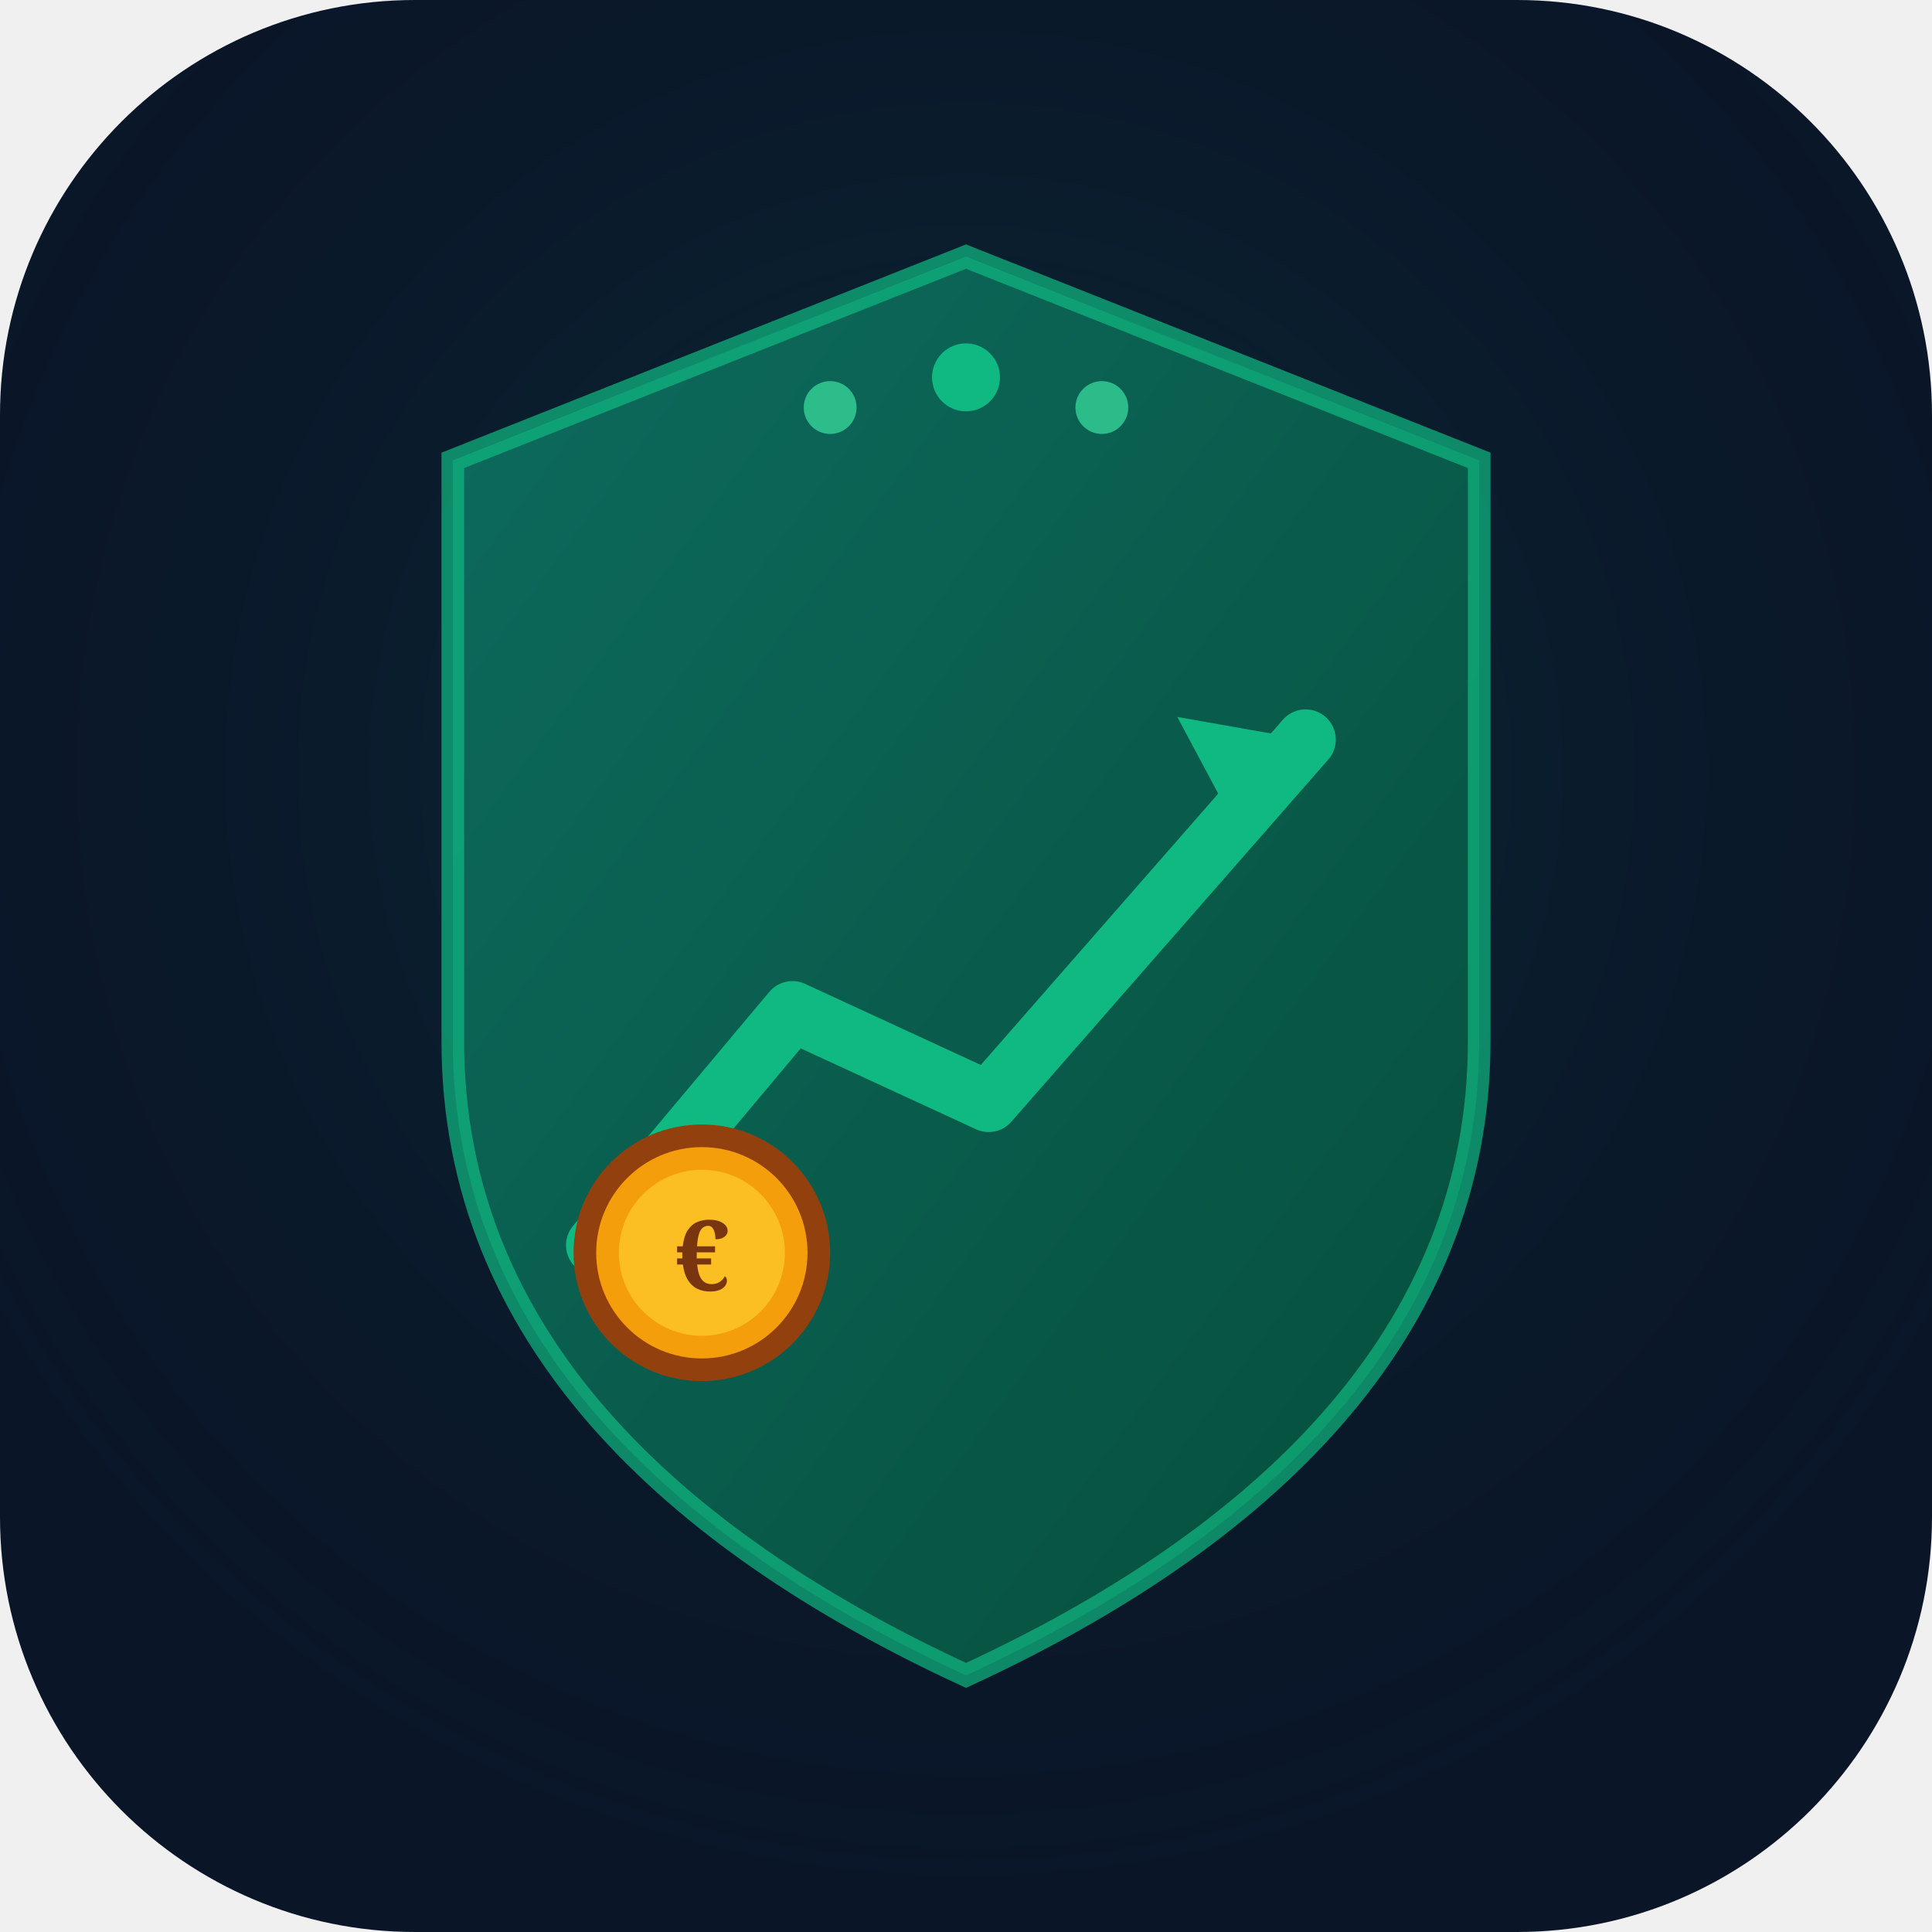
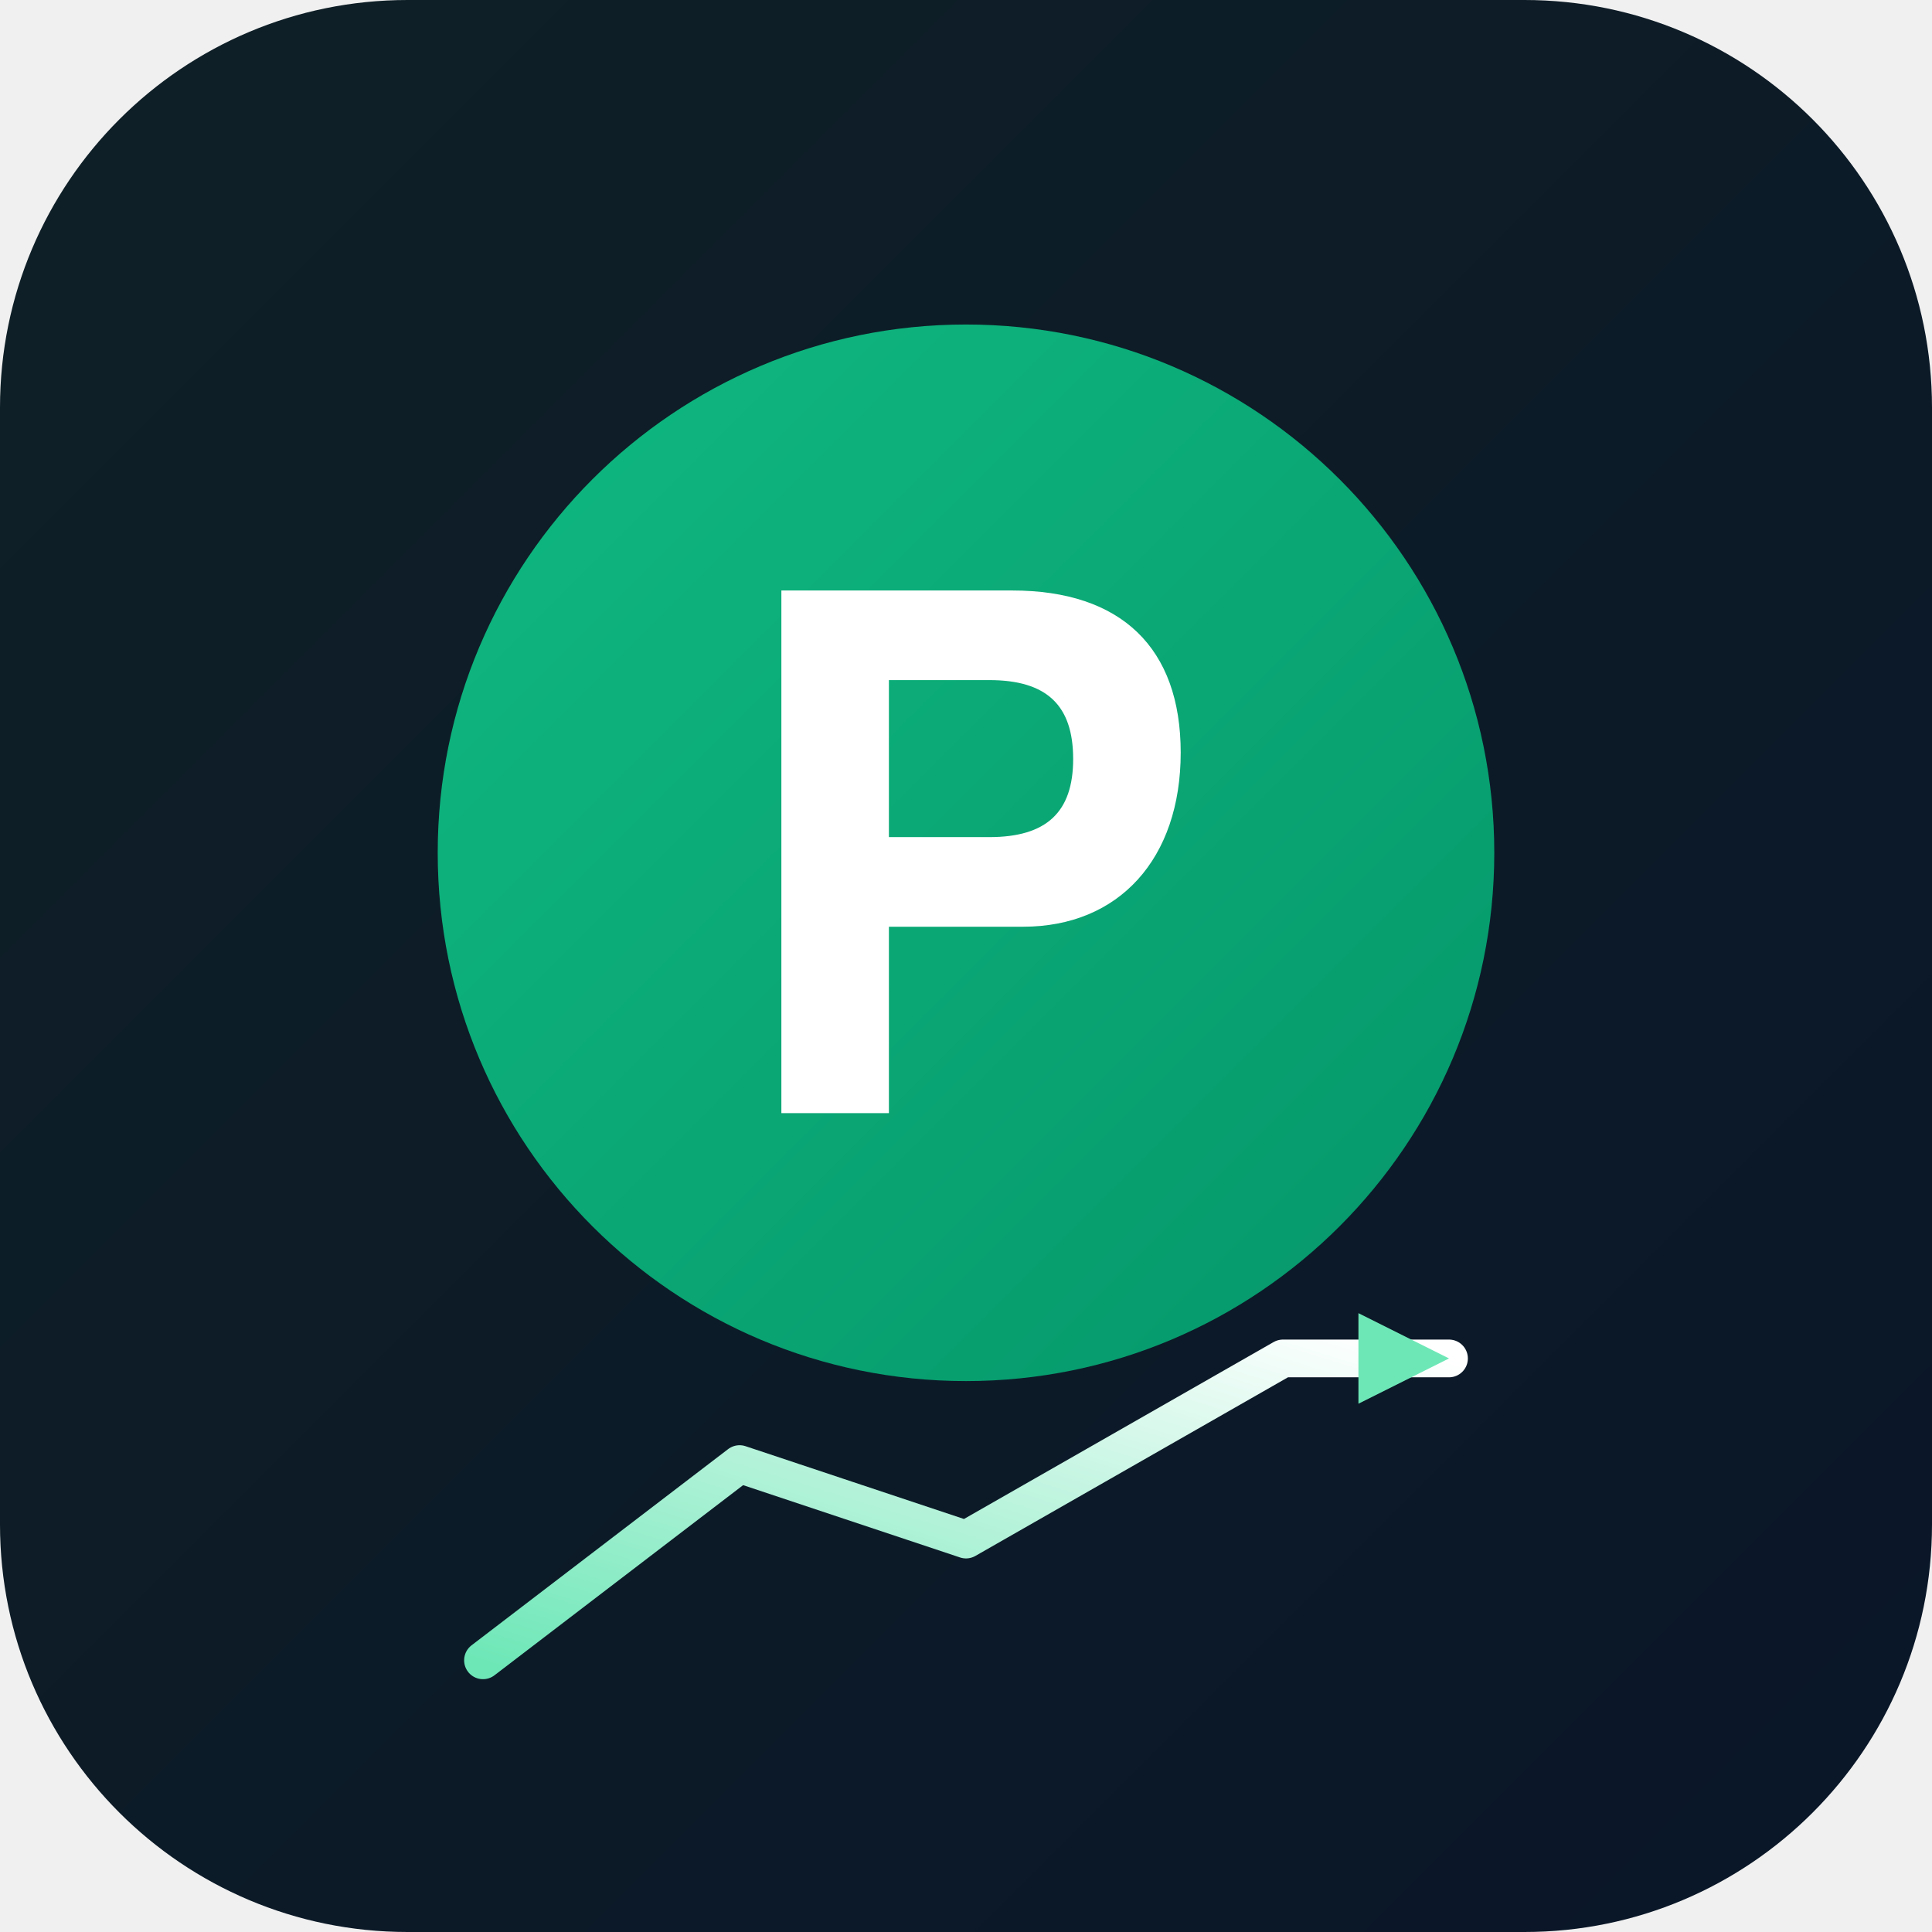
<svg xmlns="http://www.w3.org/2000/svg" viewBox="0 0 512 512" width="512" height="512">
  <defs>
-     <linearGradient id="shieldGrad" x1="0%" y1="0%" x2="100%" y2="100%">
-       <stop offset="0%" stop-color="#0d6b5e" />
-       <stop offset="100%" stop-color="#064e3b" />
+     <linearGradient id="bg" x1="0%" y1="0%" x2="100%" y2="100%">
+       <stop offset="0%" stop-color="#0f2027" />
+       <stop offset="100%" stop-color="#0a1628" />
    </linearGradient>
-     <radialGradient id="bgGlow" cx="50%" cy="40%" r="60%">
-       <stop offset="0%" stop-color="#0d9488" stop-opacity="0.2" />
-       <stop offset="100%" stop-color="#0a1628" stop-opacity="0" />
-     </radialGradient>
+     <linearGradient id="circle" x1="0%" y1="0%" x2="100%" y2="100%">
+       <stop offset="0%" stop-color="#10b981" />
+       <stop offset="100%" stop-color="#059669" />
+     </linearGradient>
+     <linearGradient id="arrow" x1="0%" y1="100%" x2="100%" y2="0%">
+       <stop offset="0%" stop-color="#6ee7b7" />
+       <stop offset="100%" stop-color="#ffffff" />
+     </linearGradient>
  </defs>
-   <rect width="512" height="512" rx="110" fill="#0a1628" />
-   <rect width="512" height="512" rx="110" fill="url(#bgGlow)" />
-   <path d="M256 68 L392 122 L392 276 C392 354 334 408 256 444 C178 408 120 354 120 276 L120 122 Z" fill="url(#shieldGrad)" />
-   <path d="M256 68 L392 122 L392 276 C392 354 334 408 256 444 C178 408 120 354 120 276 L120 122 Z" fill="none" stroke="#10b981" stroke-width="6" opacity="0.7" />
-   <polyline points="158,330 210,268 262,292 346,196" fill="none" stroke="#10b981" stroke-width="16" stroke-linecap="round" stroke-linejoin="round" />
-   <polygon points="346,196 312,190 328,220" fill="#10b981" />
-   <circle cx="186" cy="332" r="34" fill="#92400e" />
-   <circle cx="186" cy="332" r="28" fill="#f59e0b" />
-   <circle cx="186" cy="332" r="22" fill="#fbbf24" />
-   <text x="186" y="342" text-anchor="middle" font-family="Georgia, serif" font-weight="bold" font-size="26" fill="#78350f">€</text>
-   <circle cx="220" cy="108" r="7" fill="#34d399" opacity="0.8" />
-   <circle cx="256" cy="100" r="9" fill="#10b981" />
-   <circle cx="292" cy="108" r="7" fill="#34d399" opacity="0.8" />
+   <rect width="512" height="512" rx="108" fill="url(#bg)" />
+   <circle cx="256" cy="226" r="140" fill="url(#circle)" />
+   <text x="256" y="295" text-anchor="middle" font-family="Arial Black, Helvetica Neue, sans-serif" font-weight="900" font-size="190" fill="white" letter-spacing="-4">P</text>
+   <polyline points="128,440 196,388 256,408 340,360 384,360" fill="none" stroke="url(#arrow)" stroke-width="10" stroke-linecap="round" stroke-linejoin="round" />
+   <polygon points="384,360 360,348 360,372" fill="#6ee7b7" />
</svg>
